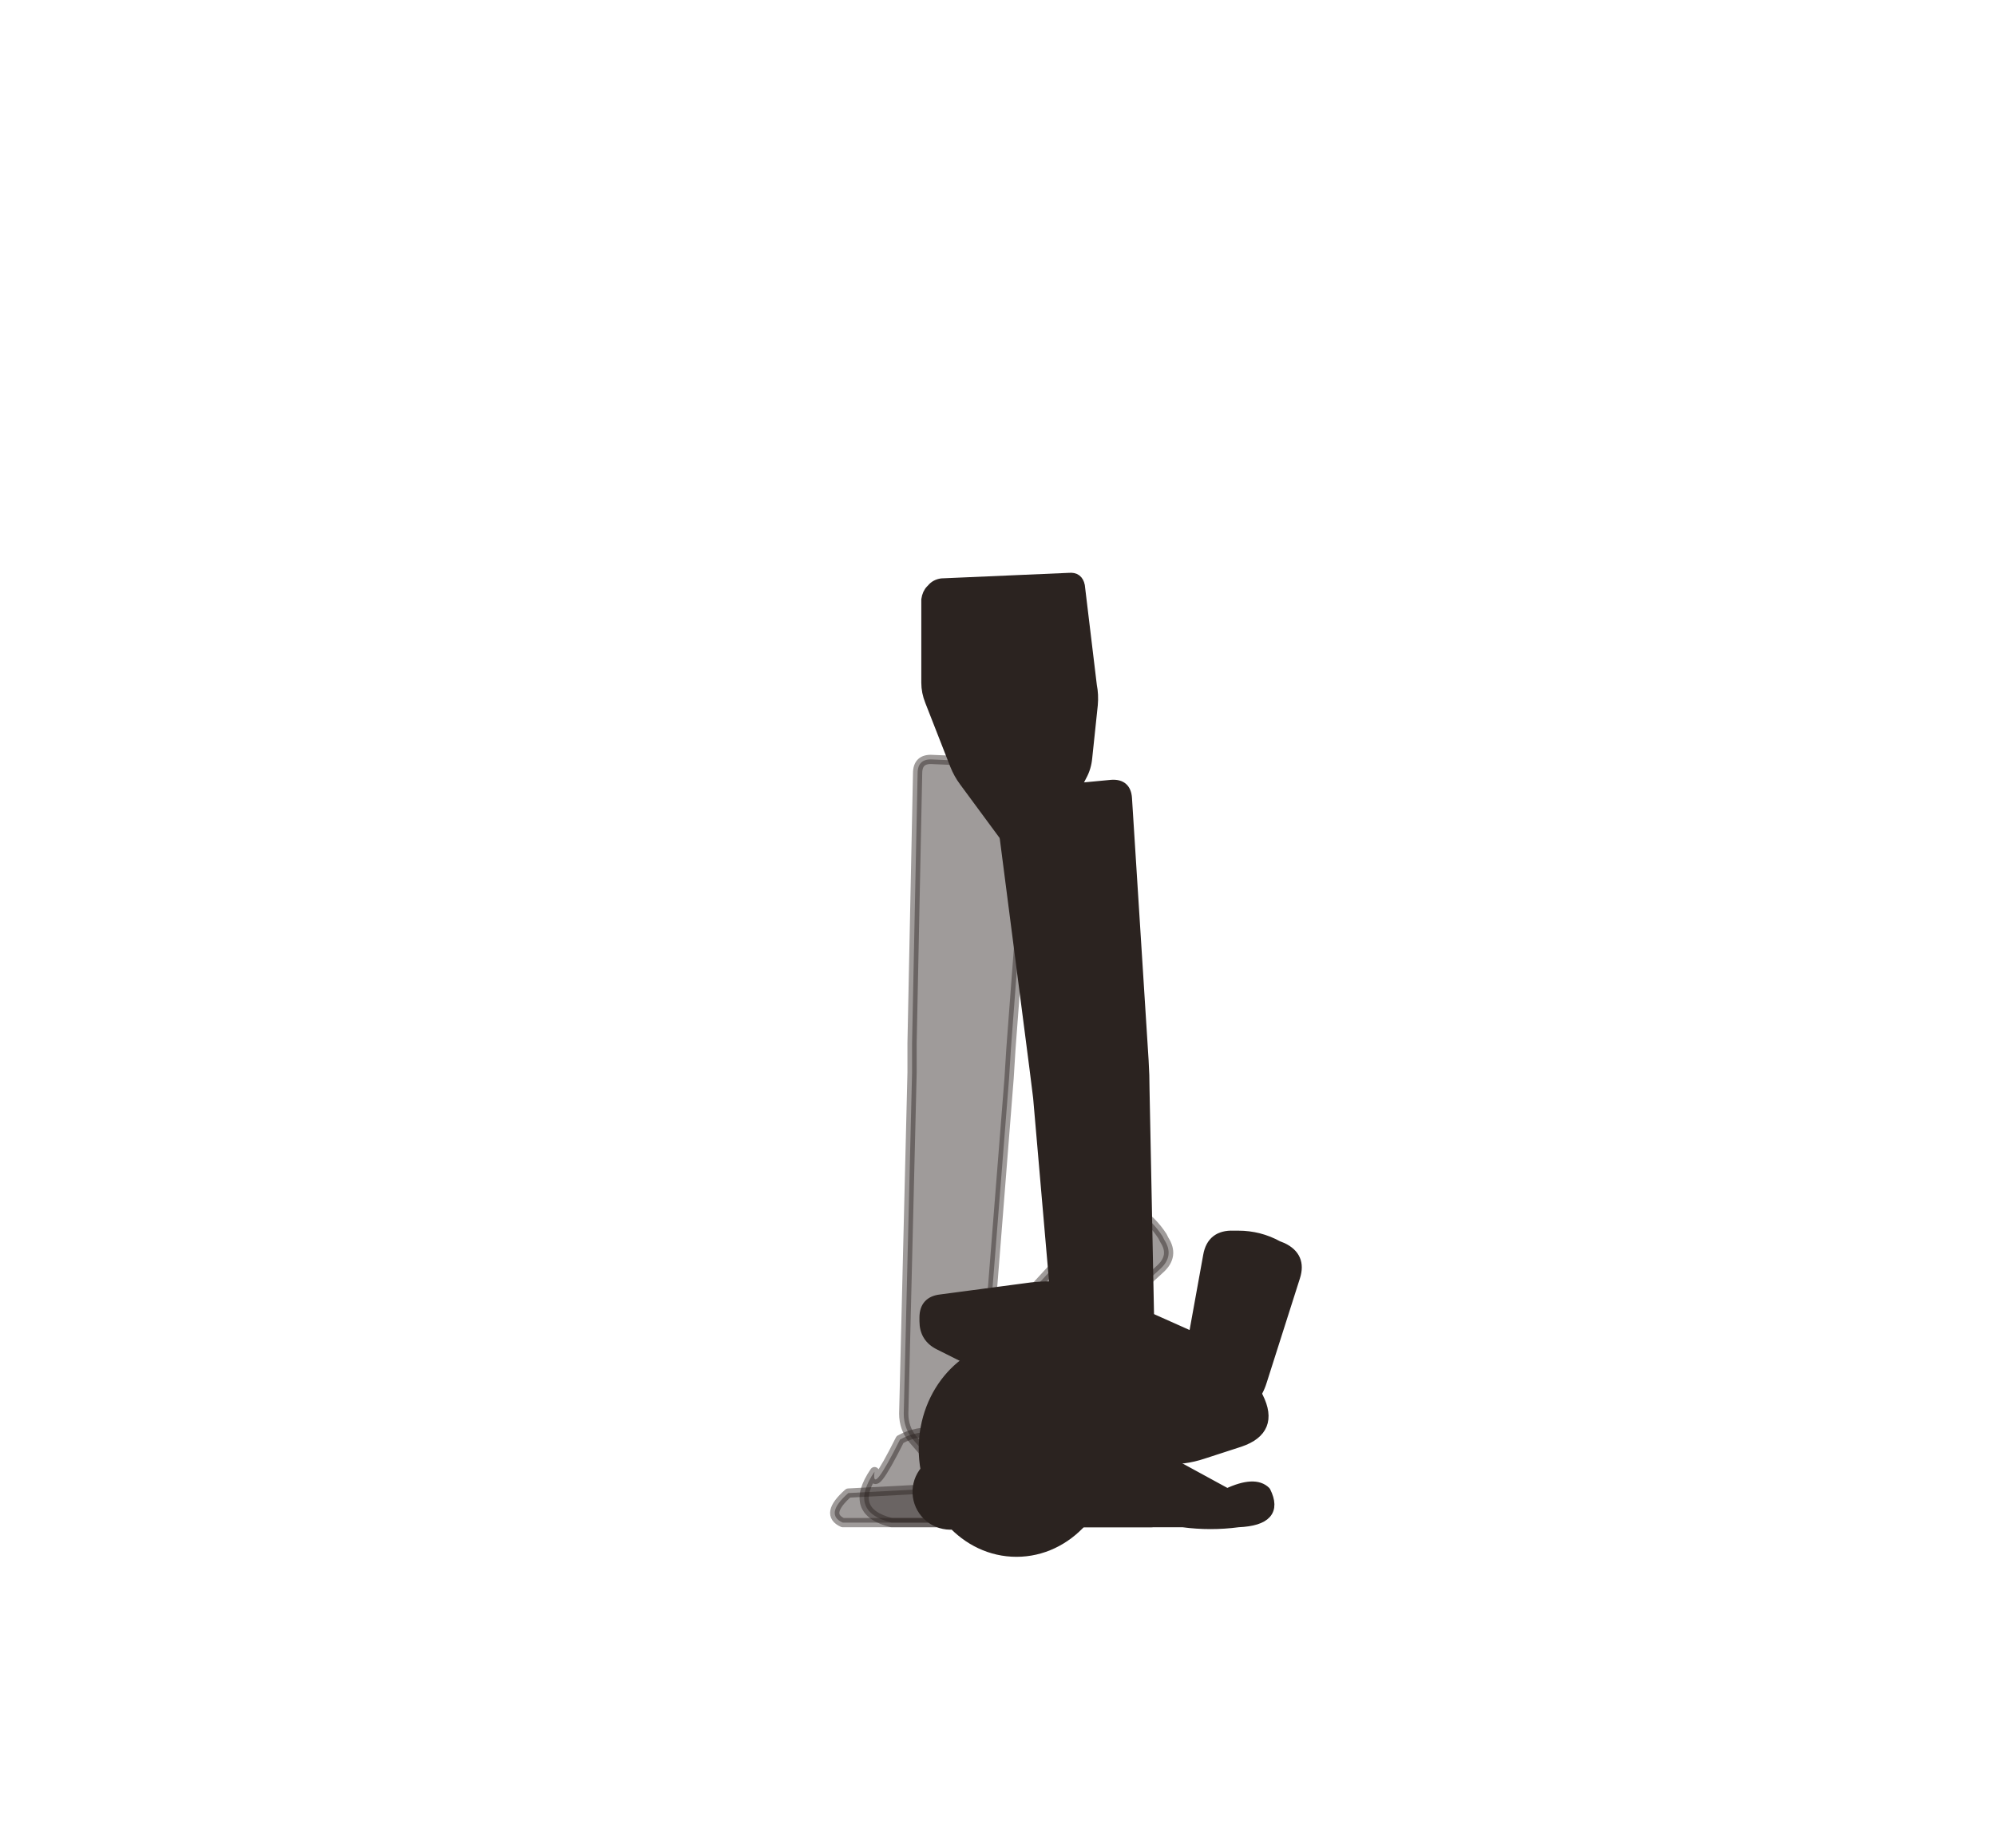
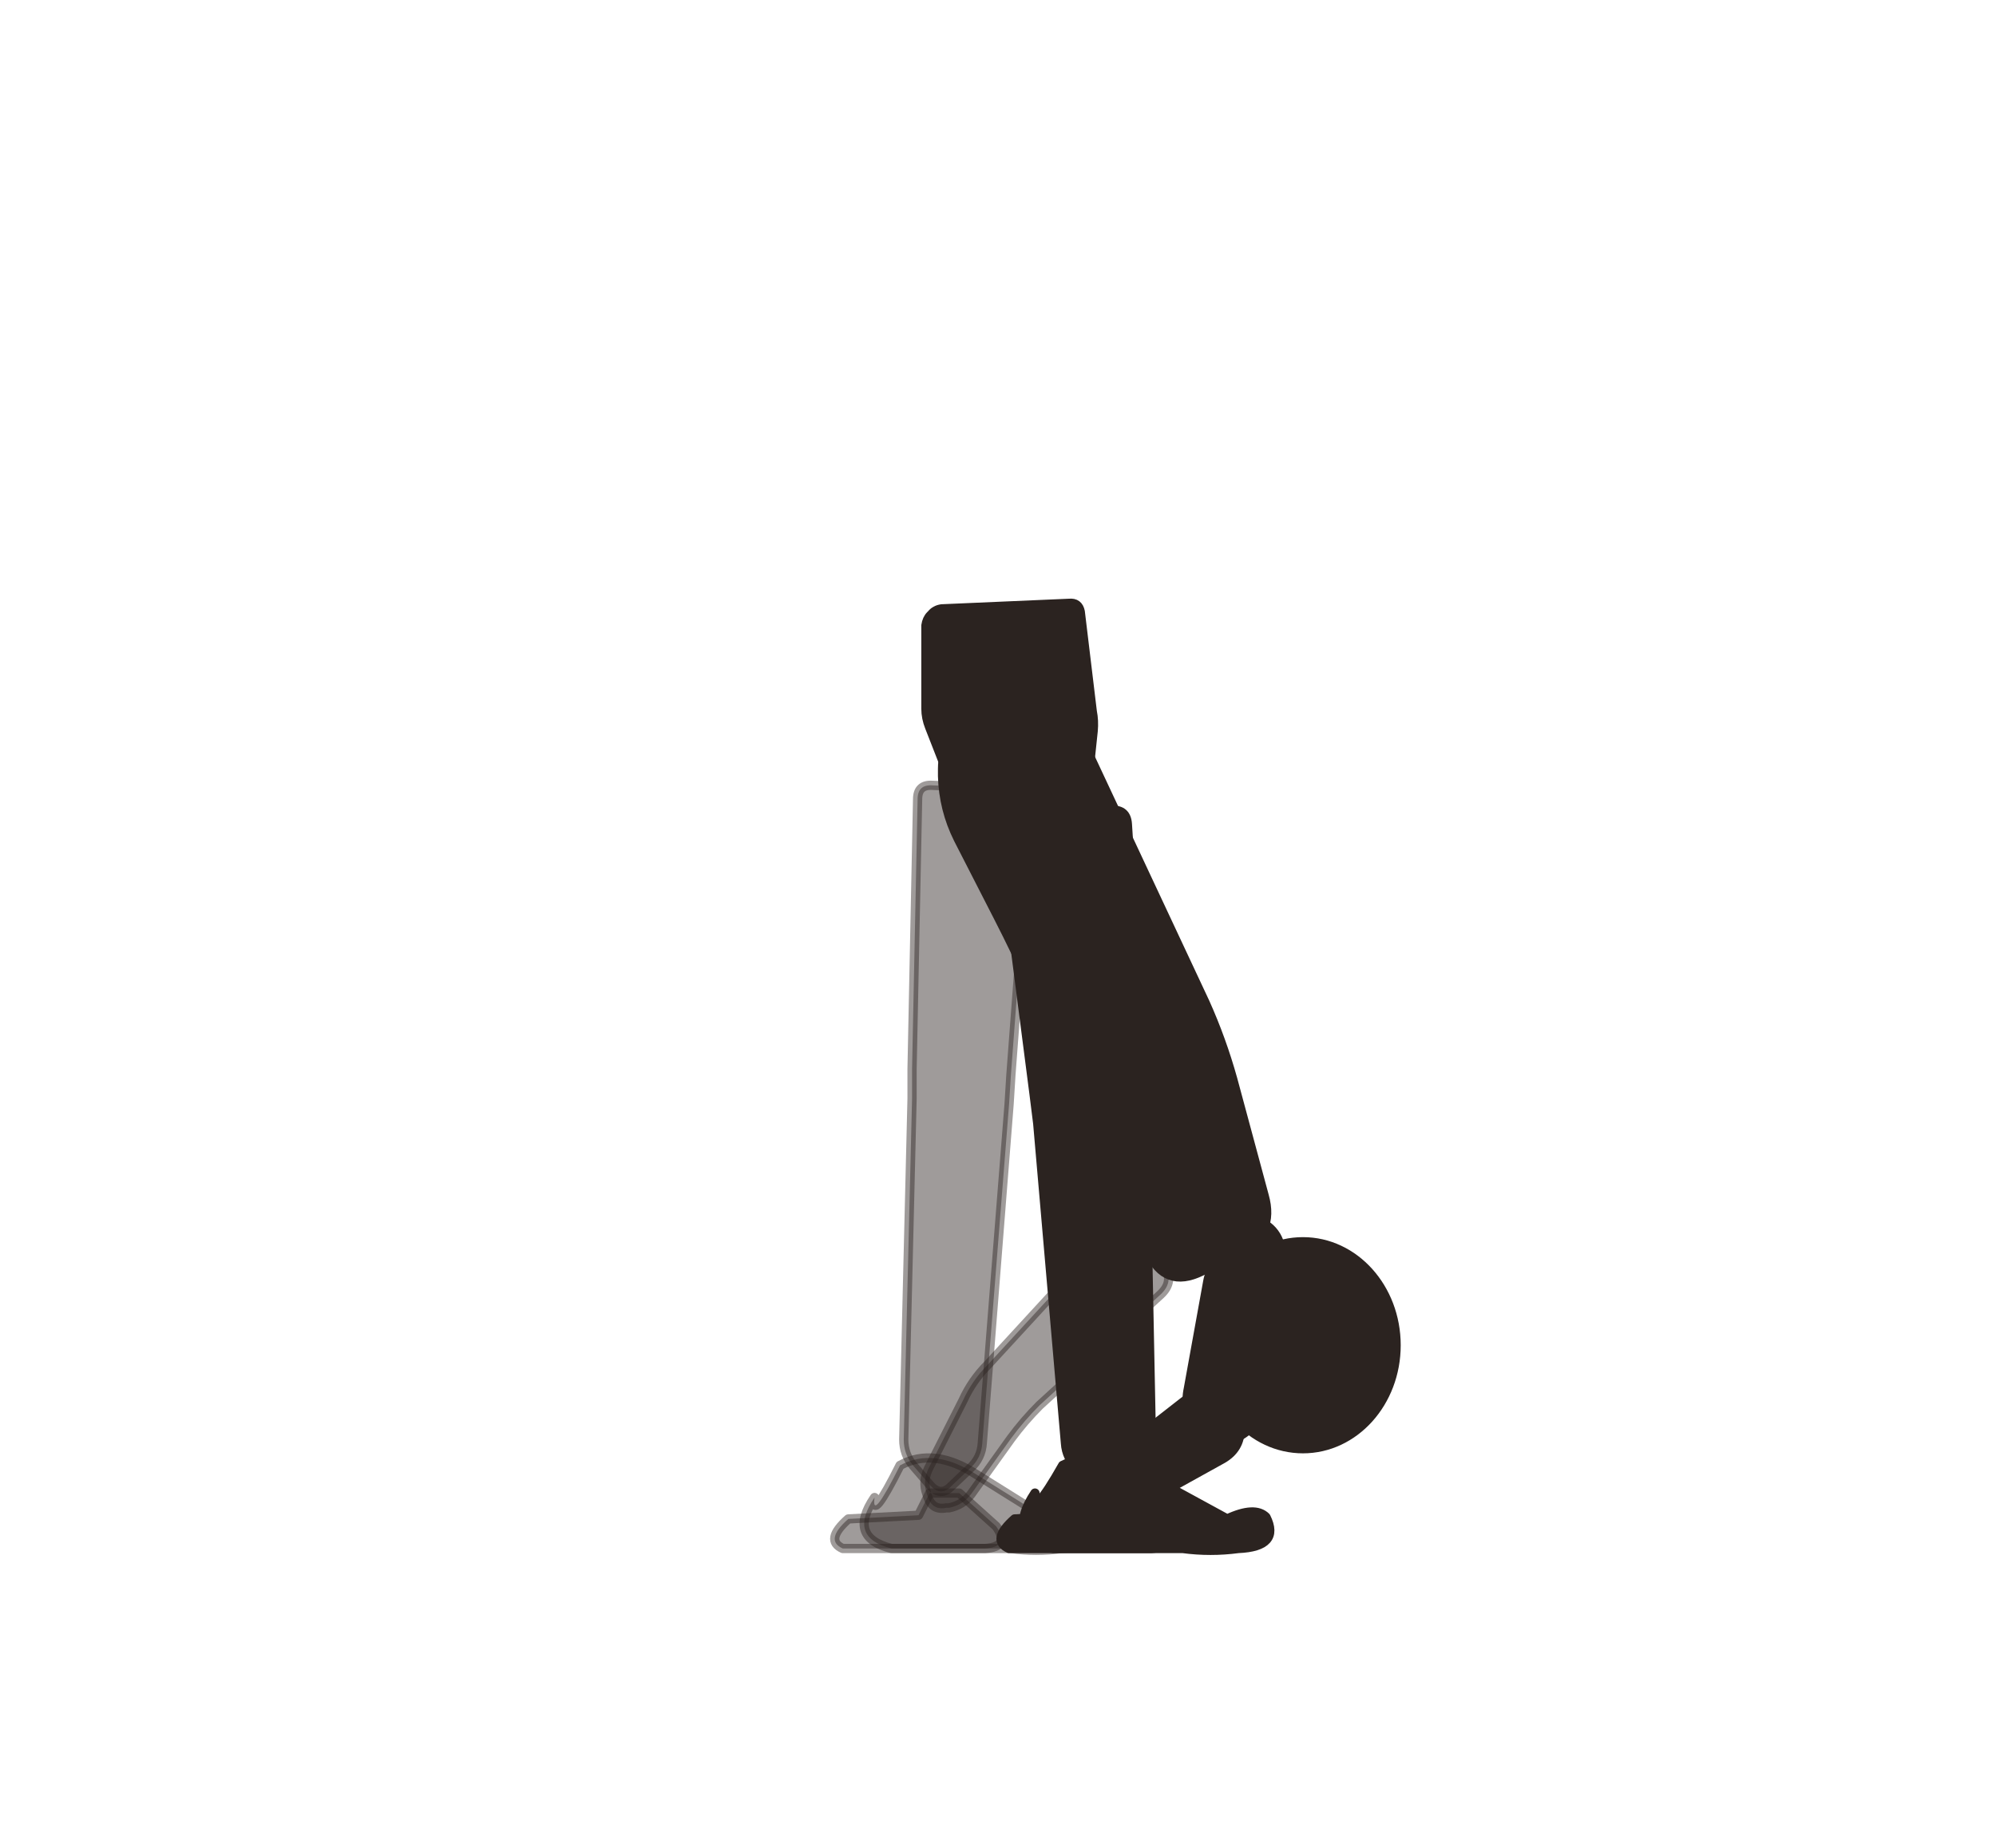
<svg xmlns="http://www.w3.org/2000/svg" viewBox="-8 0 216 200">
-   <path d="M 111.5 131.2 L 98.9 144.9 Q 97.2 146.6 96.2 148.8 L 92.5 156.1 Q 91.8 157.5 92.3 158.9 L 92.4 159.2 Q 92.9 160.7 94.4 160.4 L 94.7 160.4 Q 96.2 160.1 97.1 158.9 L 101.4 152.9 Q 102.8 151 104.5 149.3 L 117.6 137.3 Q 119.1 135.9 118 134.2 L 117.8 133.8 Q 116.7 132.1 115 131 L 114.6 130.8 Q 112.9 129.7 111.5 131.2 Z" fill="#2b2320" stroke="#2b2320" stroke-width="1" stroke-linejoin="round" fill-opacity="0.45" stroke-opacity="0.45" />
-   <path d="M 95.8 158.8 L 99.8 162.4 Q 101.4 164.6 98.6 164.8 L 92.4 164.8 L 83.2 164.8 Q 81.2 163.9 83.8 161.6 L 91.4 161.2 L 92.6 158.8 Z" fill="#2b2320" stroke="#2b2320" stroke-width="1" stroke-linejoin="round" fill-opacity="0.45" stroke-opacity="0.45" />
-   <path d="M 91.3 83.7 L 90.7 112.9 Q 90.7 114.5 90.7 116.1 L 89.8 153 Q 89.8 154.6 90.8 155.8 L 92.7 158 Q 93.8 159.2 94.9 158.1 L 97 156.1 Q 98.2 155 98.3 153.4 L 101.2 116.7 Q 101.3 115.1 101.4 113.5 L 103.6 84.3 Q 103.7 82.7 102.1 82.6 L 92.9 82.2 Q 91.3 82.1 91.3 83.7 Z" fill="#2b2320" stroke="#2b2320" stroke-width="1" stroke-linejoin="round" fill-opacity="0.45" stroke-opacity="0.45" />
-   <path d="M 86.64 159.28 Q 83.696 163.6 88.48 164.8 L 101.36 164.8 Q 104.12 165.2 106.88 164.8 Q 111.112 164.6 109.64 161.67 Q 108.536 160.57 105.776 161.86 L 97.68 156.8 Q 93.08 153.8 89.4 155.8 Q 86.272 162.04 86.64 159.28 Z" fill="#2b2320" stroke="#2b2320" stroke-width="1" stroke-linejoin="round" fill-opacity="0.45" stroke-opacity="0.45" />
-   <path d="M 93.8 140.6 L 103.6 139.3 Q 108 138.8 112 140.6 L 122.3 145.2 Q 126 146.8 127.8 150.4 L 128.2 151.2 Q 130 154.8 126.2 156.1 L 122.2 157.4 Q 118 158.8 114.2 156.7 L 103.5 150.8 Q 100 148.8 96.4 147 L 93.6 145.6 Q 92 144.8 92 143 L 92 142.6 Q 92 140.8 93.8 140.6 Z" fill="#2b2320" stroke="#2b2320" stroke-width="1" stroke-linejoin="round" />
-   <path d="M 122.7 135.9 L 120.6 147.5 Q 120.1 149.8 121.5 151.8 L 121.8 152.2 Q 123.2 154.1 125.3 153.1 L 125.8 152.8 Q 127.9 151.8 128.6 149.5 L 132.2 138.2 Q 132.9 136 130.8 135 L 130.3 134.8 Q 128.3 133.7 126 133.7 L 125.5 133.7 Q 123.1 133.6 122.7 135.9 Z" fill="#2b2320" stroke="#2b2320" stroke-width="1" stroke-linejoin="round" />
-   <path d="M 120.1 148.9 L 111.9 155.3 Q 110.4 156.5 110 158.3 L 110 158.6 Q 109.6 160.4 111.4 160.7 L 111.8 160.8 Q 113.6 161.1 115.1 160.2 L 124.3 155.1 Q 126.2 154 126.2 151.9 L 126.3 151.4 Q 126.3 149.2 124.3 148.5 L 123.9 148.3 Q 121.8 147.6 120.1 148.9 Z" fill="#2b2320" stroke="#2b2320" stroke-width="1" stroke-linejoin="round" />
-   <path d="M 113.8 158.8 L 117.8 162.4 Q 119.4 164.6 116.6 164.8 L 110.4 164.8 L 101.2 164.8 Q 99.2 163.9 101.8 161.6 L 109.4 161.2 L 110.6 158.8 Z" fill="#2b2320" stroke="#2b2320" stroke-width="1" stroke-linejoin="round" />
-   <path d="M 100.3 87.7 L 103.9 115.6 Q 104.1 117.2 104.3 118.8 L 107.3 153.4 Q 107.4 155 108.6 156.1 L 111.1 158.5 Q 112.3 159.6 113.3 158.4 L 115.6 155.8 Q 116.6 154.6 116.6 153 L 115.9 118 Q 115.9 116.4 115.8 114.8 L 114 86.4 Q 113.9 84.8 112.3 84.9 L 101.7 85.9 Q 100.1 86.1 100.3 87.7 Z" fill="#2b2320" stroke="#2b2320" stroke-width="1" stroke-linejoin="round" />
-   <path d="M 104 158.8 Q 100.8 163.6 106 164.8 L 120 164.8 Q 123 165.2 126 164.8 Q 130.6 164.6 129 161.4 Q 127.8 160.2 124.8 161.6 L 116 156.8 Q 111 153.8 107 155.8 Q 103.6 161.8 104 158.8 Z" fill="#2b2320" stroke="#2b2320" stroke-width="1" stroke-linejoin="round" />
-   <path d="M 99.2 150.5 L 91.9 159.4 A 3.6 3.6 0 0 0 97.5 163.9 L 104.8 155.1 A 3.6 3.6 0 0 0 99.2 150.5 Z" fill="#2b2320" stroke="#2b2320" stroke-width="1" stroke-linejoin="round" />
-   <ellipse cx="102" cy="156.8" rx="10.08" ry="11.2" fill="#2b2320" stroke="#2b2320" stroke-width="1" stroke-linejoin="round" />
-   <path d="M 93.9 63.1 L 107.7 62.5 Q 108.7 62.4 108.9 63.4 L 110.2 74.2 Q 110.4 75.2 110.3 76.3 L 109.7 82 Q 109.6 83.1 109.1 84 L 105.6 90.8 Q 105.1 91.7 104.9 92.7 L 104.5 94.3 Q 104.2 95.4 103.6 94.5 L 96.3 84.6 Q 95.7 83.8 95.3 82.8 L 92.6 75.9 Q 92.2 74.9 92.2 73.9 L 92.2 64.9 Q 92.3 64.2 92.7 63.8 L 92.8 63.7 Q 93.2 63.2 93.9 63.1 Z" fill="#2b2320" stroke="#2b2320" stroke-width="1" stroke-linejoin="round" />
+   <path d="M 111.5 134 L 98.9 147.7 Q 97.2 149.4 96.2 151.6 L 92.5 158.9 Q 91.8 160.3 92.3 161.7 L 92.4 162 Q 92.9 163.5 94.4 163.2 L 94.7 163.2 Q 96.2 162.9 97.1 161.7 L 101.4 155.7 Q 102.8 153.8 104.5 152.1 L 117.6 140.1 Q 119.1 138.7 118 137 L 117.8 136.6 Q 116.7 134.9 115 133.8 L 114.6 133.6 Q 112.9 132.5 111.5 134 Z" fill="#2b2320" stroke="#2b2320" stroke-width="1" stroke-linejoin="round" fill-opacity="0.45" stroke-opacity="0.45" />
+   <path d="M 95.8 161.6 L 99.8 165.2 Q 101.4 167.4 98.6 167.6 L 92.4 167.6 L 83.2 167.6 Q 81.2 166.7 83.8 164.4 L 91.4 164 L 92.6 161.6 Z" fill="#2b2320" stroke="#2b2320" stroke-width="1" stroke-linejoin="round" fill-opacity="0.45" stroke-opacity="0.45" />
+   <path d="M 91.3 86.5 L 90.7 115.7 Q 90.7 117.3 90.7 118.9 L 89.8 155.8 Q 89.8 157.4 90.8 158.6 L 92.7 160.8 Q 93.8 162 94.9 160.9 L 97 158.9 Q 98.2 157.8 98.3 156.2 L 101.2 119.5 Q 101.3 117.9 101.4 116.3 L 103.6 87.1 Q 103.7 85.5 102.1 85.4 L 92.9 85 Q 91.3 84.9 91.3 86.5 Z" fill="#2b2320" stroke="#2b2320" stroke-width="1" stroke-linejoin="round" fill-opacity="0.45" stroke-opacity="0.45" />
+   <path d="M 86.64 162.08 Q 83.696 166.4 88.48 167.6 L 101.36 167.6 Q 104.12 168 106.88 167.6 Q 111.112 167.4 109.64 164.47 Q 108.536 163.37 105.776 164.66 L 97.68 159.6 Q 93.08 156.6 89.4 158.6 Q 86.272 164.84 86.64 162.08 Z" fill="#2b2320" stroke="#2b2320" stroke-width="1" stroke-linejoin="round" fill-opacity="0.45" stroke-opacity="0.45" />
+   <path d="M 97.6 79.1 L 103.6 78.3 Q 107.9 77.6 109.8 81.6 L 122.4 108.5 Q 124.2 112.5 125.4 116.8 L 128.8 129.4 Q 130 133.6 126 135.6 L 122 137.6 Q 118.1 139.5 116.3 135.5 L 103.8 107.1 Q 102 103.1 100 99.2 L 95.7 90.8 Q 94.1 87.6 94 84 L 94 83.2 Q 94 79.6 97.6 79.1 Z" fill="#2b2320" stroke="#2b2320" stroke-width="1" stroke-linejoin="round" />
+   <path d="M 122.7 138.7 L 120.6 150.3 Q 120.1 152.6 121.5 154.6 L 121.8 155 Q 123.2 156.9 125.3 155.9 L 125.8 155.6 Q 127.9 154.6 128.6 152.3 L 132.2 141 Q 132.9 138.8 130.8 137.8 L 130.3 137.6 Q 128.3 136.5 126 136.5 L 125.5 136.5 Q 123.1 136.4 122.7 138.7 Z" fill="#2b2320" stroke="#2b2320" stroke-width="1" stroke-linejoin="round" />
+   <path d="M 120.1 151.7 L 111.9 158.1 Q 110.4 159.3 110 161.1 L 110 161.4 Q 109.6 163.2 111.4 163.5 L 111.8 163.6 Q 113.6 163.9 115.1 163 L 124.3 157.9 Q 126.2 156.8 126.2 154.7 L 126.3 154.2 Q 126.3 152 124.3 151.3 L 123.9 151.1 Q 121.8 150.4 120.1 151.7 Z" fill="#2b2320" stroke="#2b2320" stroke-width="1" stroke-linejoin="round" />
+   <path d="M 113.8 161.6 L 117.8 165.2 Q 119.4 167.4 116.6 167.6 L 110.4 167.6 L 101.2 167.6 Q 99.2 166.7 101.8 164.4 L 109.4 164 L 110.6 161.6 Z" fill="#2b2320" stroke="#2b2320" stroke-width="1" stroke-linejoin="round" />
+   <path d="M 100.3 90.5 L 103.9 118.4 Q 104.1 120 104.3 121.6 L 107.3 156.2 Q 107.4 157.8 108.6 158.9 L 111.1 161.3 Q 112.3 162.4 113.3 161.2 L 115.6 158.6 Q 116.6 157.4 116.6 155.8 L 115.9 120.8 Q 115.9 119.2 115.8 117.6 L 114 89.2 Q 113.9 87.6 112.3 87.7 L 101.7 88.7 Q 100.1 88.9 100.3 90.5 Z" fill="#2b2320" stroke="#2b2320" stroke-width="1" stroke-linejoin="round" />
+   <path d="M 104 161.6 Q 100.8 166.4 106 167.6 L 120 167.6 Q 123 168 126 167.6 Q 130.6 167.4 129 164.2 Q 127.8 163 124.8 164.4 L 116 159.6 Q 111 156.6 107 158.6 Q 103.6 164.6 104 161.6 Z" fill="#2b2320" stroke="#2b2320" stroke-width="1" stroke-linejoin="round" />
+   <path d="M 123.4 135.4 L 122.7 151 A 3.6 3.6 0 0 0 129.9 151.4 L 130.6 135.8 A 3.6 3.6 0 0 0 123.4 135.4 Z" fill="#2b2320" stroke="#2b2320" stroke-width="1" stroke-linejoin="round" />
+   <ellipse cx="133" cy="145.6" rx="10.08" ry="11.2" fill="#2b2320" stroke="#2b2320" stroke-width="1" stroke-linejoin="round" />
+   <path d="M 93.9 65.9 L 107.7 65.3 Q 108.7 65.2 108.9 66.2 L 110.2 77 Q 110.4 78 110.3 79.1 L 109.7 84.8 Q 109.6 85.9 109.1 86.8 L 105.6 93.6 Q 105.1 94.5 104.9 95.5 L 104.5 97.1 Q 104.2 98.2 103.6 97.3 L 96.3 87.4 Q 95.7 86.6 95.3 85.6 L 92.6 78.7 Q 92.2 77.7 92.2 76.7 L 92.2 67.7 Q 92.3 67 92.7 66.6 L 92.8 66.5 Q 93.2 66 93.9 65.9 Z" fill="#2b2320" stroke="#2b2320" stroke-width="1" stroke-linejoin="round" />
</svg>
